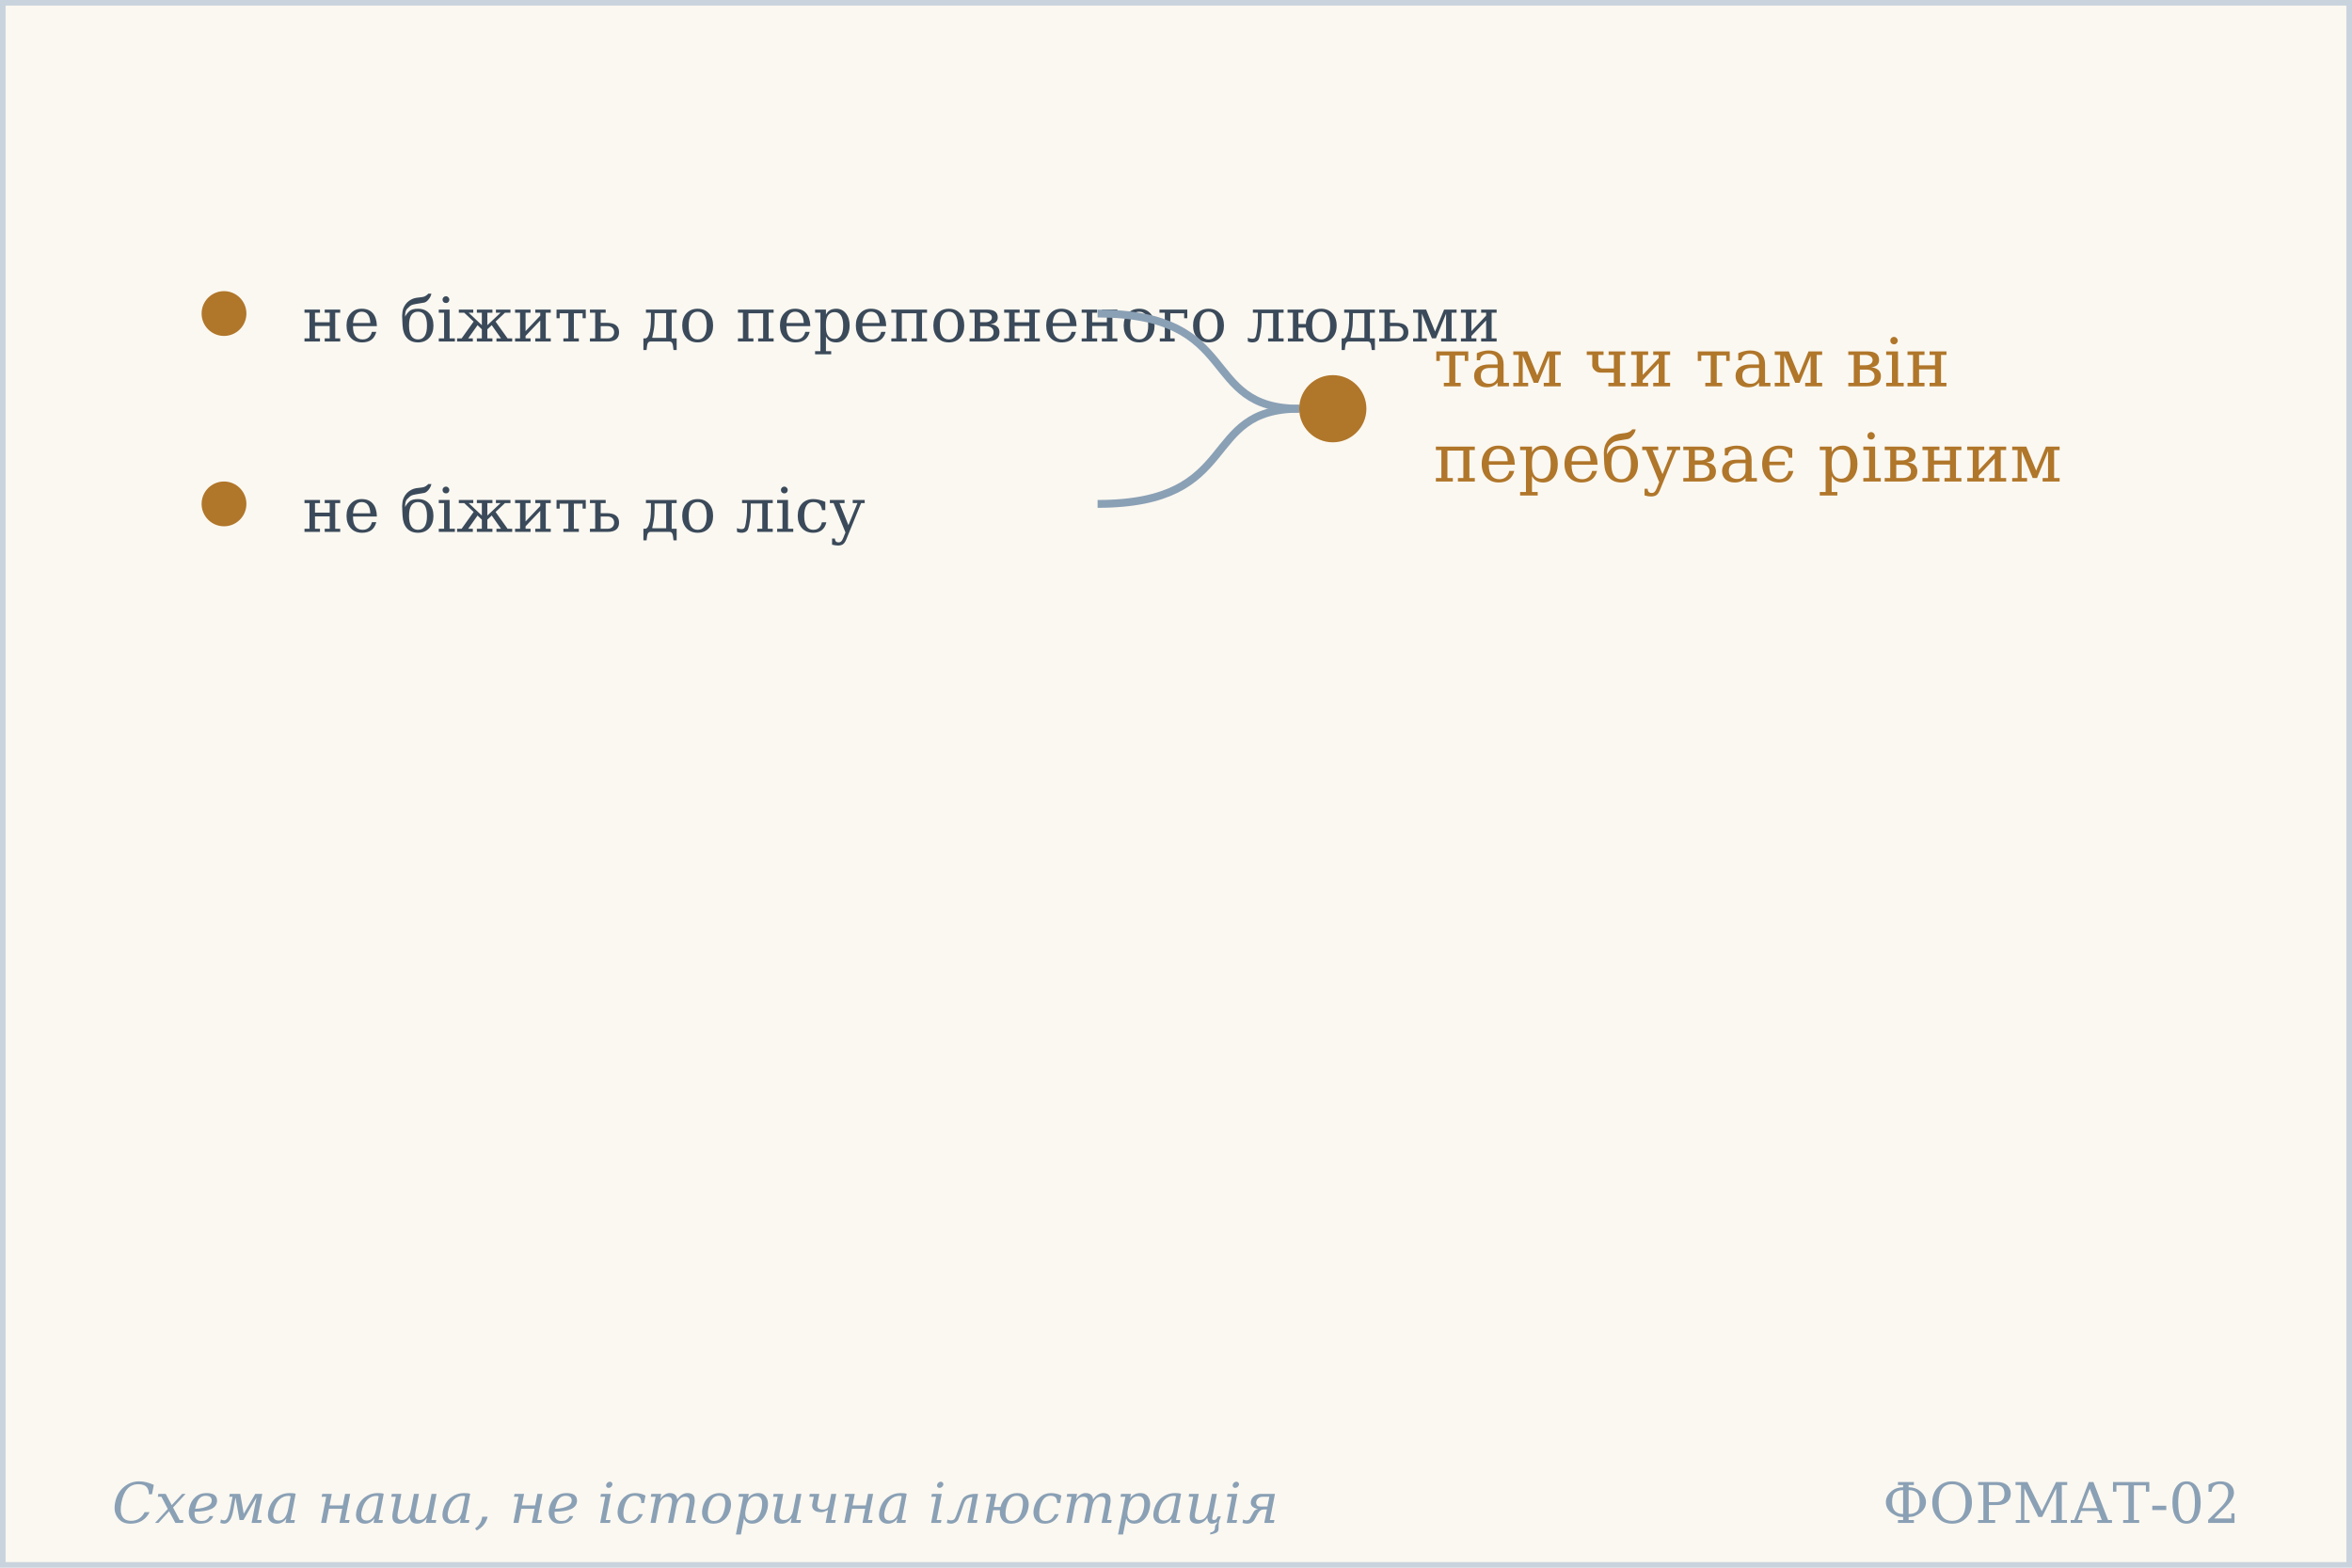
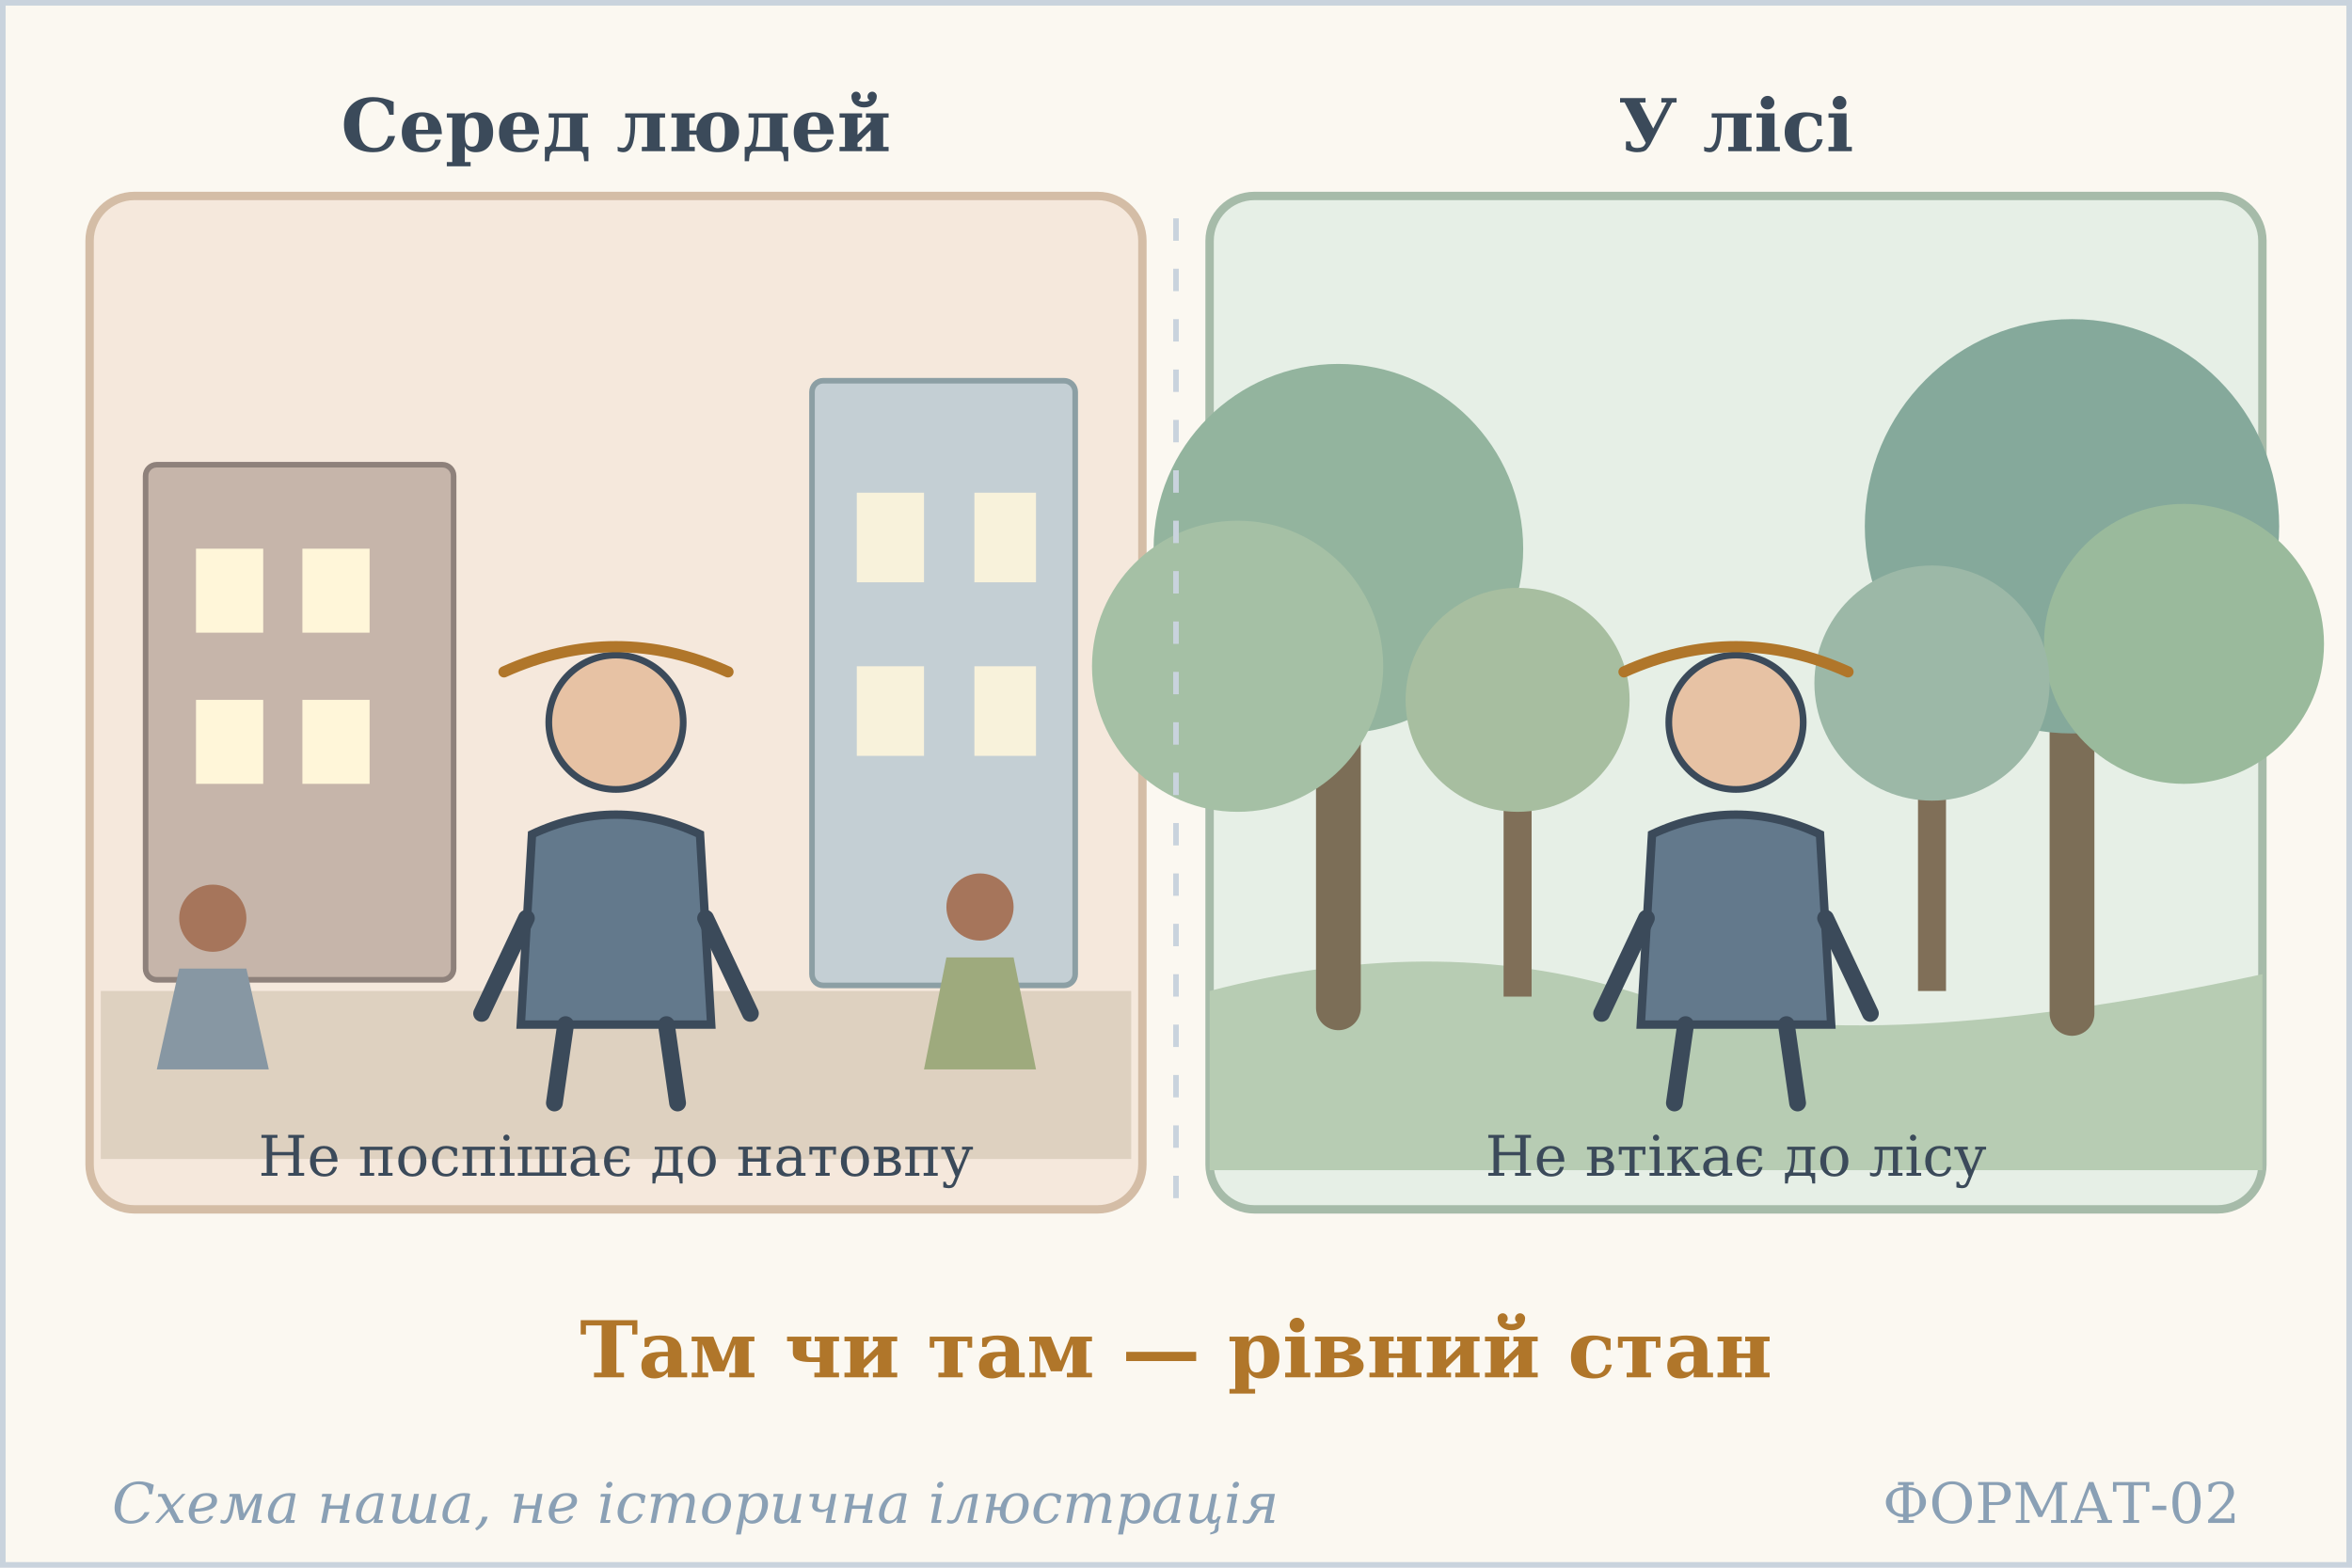
<svg xmlns="http://www.w3.org/2000/svg" viewBox="0 0 420 280" width="420" height="280" role="img" aria-labelledby="t-18-100">
  <rect width="420" height="280" fill="#fbf8f1" />
  <rect x="0.5" y="0.5" width="419" height="279" fill="none" stroke="#c9d3dd" stroke-width="1" />
-   <circle cx="40" cy="56" r="4" fill="#b0762a" />
-   <text x="54" y="61" font-family="Georgia, 'DejaVu Serif', serif" font-size="11" fill="#3b4a5a" text-anchor="start">не біжить до переповненого людьми</text>
-   <path d="M196 56 C222 56 214 73.0 232 73.0" stroke="#8aa0b5" fill="none" stroke-width="1.4" />
-   <circle cx="40" cy="90" r="4" fill="#b0762a" />
-   <text x="54" y="95" font-family="Georgia, 'DejaVu Serif', serif" font-size="11" fill="#3b4a5a" text-anchor="start">не біжить до лісу</text>
-   <path d="M196 90 C222 90 214 73.0 232 73.0" stroke="#8aa0b5" fill="none" stroke-width="1.4" />
-   <circle cx="238" cy="73.0" r="6" fill="#b0762a" />
-   <text x="256" y="69.0" font-family="Georgia, 'DejaVu Serif', serif" font-size="12" fill="#b0762a" text-anchor="start">там чи там він</text>
-   <text x="256" y="86.0" font-family="Georgia, 'DejaVu Serif', serif" font-size="12" fill="#b0762a" text-anchor="start">перебуває рівним</text>
+   <rect x="16" y="35" width="188" height="181" rx="8" fill="#f5e8dc" stroke="#d4bda6" stroke-width="1.5" />
+   <rect x="216" y="35" width="188" height="181" rx="8" fill="#e6efe6" stroke="#a6bba9" stroke-width="1.5" />
+   <text x="110" y="27" font-family="Georgia, 'DejaVu Serif', serif" font-size="13" font-weight="bold" fill="#3b4a5a" text-anchor="middle">Серед людей</text>
+   <text x="310" y="27" font-family="Georgia, 'DejaVu Serif', serif" font-size="13" font-weight="bold" fill="#3b4a5a" text-anchor="middle">У лісі</text>
+   <rect x="26" y="83" width="55" height="92" rx="2" fill="#c6b5aa" stroke="#8e817b" />
+   <rect x="145" y="68" width="47" height="108" rx="2" fill="#c4cfd4" stroke="#8c9fa4" />
+   <rect x="35" y="98" width="12" height="15" fill="#fff6d9" />
+   <rect x="54" y="98" width="12" height="15" fill="#fff6d9" />
+   <rect x="35" y="125" width="12" height="15" fill="#fff6d9" />
+   <rect x="54" y="125" width="12" height="15" fill="#fff6d9" />
+   <rect x="153" y="88" width="12" height="16" fill="#f8f2db" />
+   <rect x="174" y="88" width="11" height="16" fill="#f8f2db" />
+   <rect x="153" y="119" width="12" height="16" fill="#f8f2db" />
+   <rect x="174" y="119" width="11" height="16" fill="#f8f2db" />
+   <path d="M18 177 L202 177 L202 207 L18 207 Z" fill="#ded1c0" />
+   <circle cx="38" cy="164" r="6" fill="#a6755b" />
+   <path d="M32 173 L44 173 L48 191 L28 191Z" fill="#8797a3" />
+   <circle cx="175" cy="162" r="6" fill="#a6755b" />
+   <path d="M169 171 L181 171 L185 191 L165 191Z" fill="#9eaa7d" />
+   <path d="M216 177 Q258 166 294 178 T404 174 L404 209 L216 209 Z" fill="#b7ccb3" />
+   <path d="M239 180 L239 104 M370 181 L370 102" fill="none" stroke="#7c6e57" stroke-width="8" stroke-linecap="round" />
+   <circle cx="239" cy="98" r="33" fill="#93b49e" />
+   <circle cx="221" cy="119" r="26" fill="#a5c0a5" />
+   <circle cx="370" cy="94" r="37" fill="#85a99b" />
+   <circle cx="390" cy="115" r="25" fill="#9aba9c" />
+   <path d="M271 178 L271 130 M345 177 L345 127" stroke="#806f58" stroke-width="5" />
+   <circle cx="271" cy="125" r="20" fill="#a7bea0" />
+   <circle cx="345" cy="122" r="21" fill="#9cb8a7" />
+   <circle cx="110" cy="129" r="12" fill="#e7c2a4" stroke="#3b4a5a" stroke-width="1.2" />
+   <path d="M95 149 Q110 142 125 149 L127 183 L93 183 Z" fill="#63798c" stroke="#3b4a5a" stroke-width="1.5" />
+   <path d="M94 164 L86 181 M126 164 L134 181 M101 183 L99 197 M119 183 L121 197" stroke="#3b4a5a" stroke-width="3" fill="none" stroke-linecap="round" />
+   <circle cx="310" cy="129" r="12" fill="#e7c2a4" stroke="#3b4a5a" stroke-width="1.2" />
+   <path d="M295 149 Q310 142 325 149 L327 183 L293 183 Z" fill="#63798c" stroke="#3b4a5a" stroke-width="1.5" />
+   <path d="M294 164 L286 181 M326 164 L334 181 M301 183 L299 197 M319 183 L321 197" stroke="#3b4a5a" stroke-width="3" fill="none" stroke-linecap="round" />
+   <path d="M90 120 Q110 111 130 120 M290 120 Q310 111 330 120" stroke="#b0762a" stroke-width="2" fill="none" stroke-linecap="round" />
+   <text x="110" y="210" font-family="Georgia, 'DejaVu Serif', serif" font-size="10" fill="#3b4a5a" text-anchor="middle">Не поспішає до натовпу</text>
+   <text x="310" y="210" font-family="Georgia, 'DejaVu Serif', serif" font-size="10" fill="#3b4a5a" text-anchor="middle">Не втікає до лісу</text>
+   <line x1="210" y1="39" x2="210" y2="218" stroke="#c9d3dd" stroke-width="1" stroke-dasharray="4 5" />
+   <text x="210" y="246" font-family="Georgia, 'DejaVu Serif', serif" font-size="14" font-weight="bold" fill="#b0762a" text-anchor="middle">Там чи там — рівний стан</text>
  <text x="20" y="272" font-family="Georgia, 'DejaVu Serif', serif" font-size="10" fill="#8aa0b5" text-anchor="start" font-style="italic">Схема наша, не історична ілюстрація</text>
  <text x="400" y="272" font-family="Georgia, 'DejaVu Serif', serif" font-size="10" fill="#8aa0b5" text-anchor="end">ФОРМАТ-02</text>
</svg>
